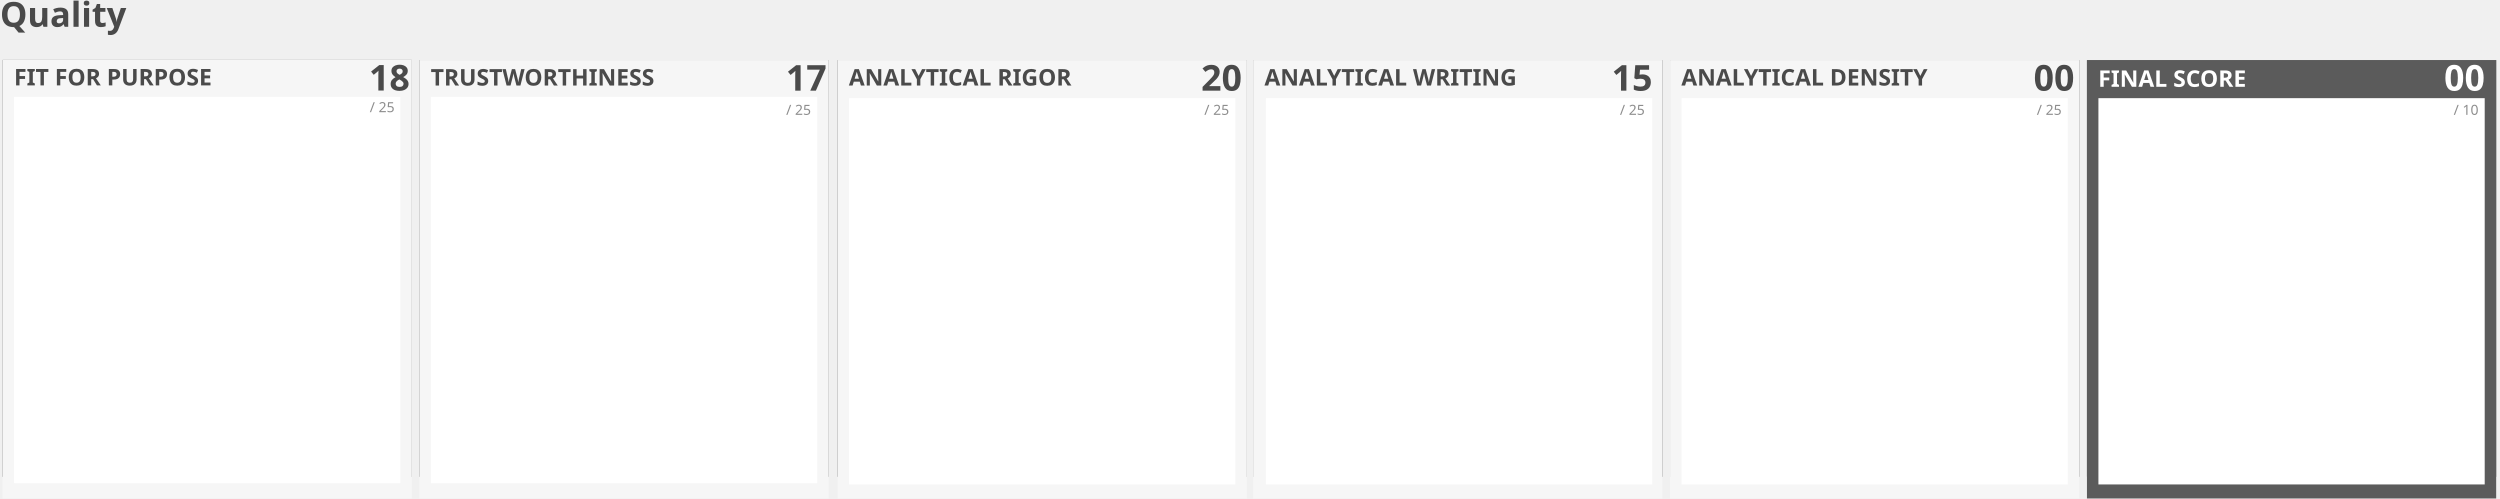
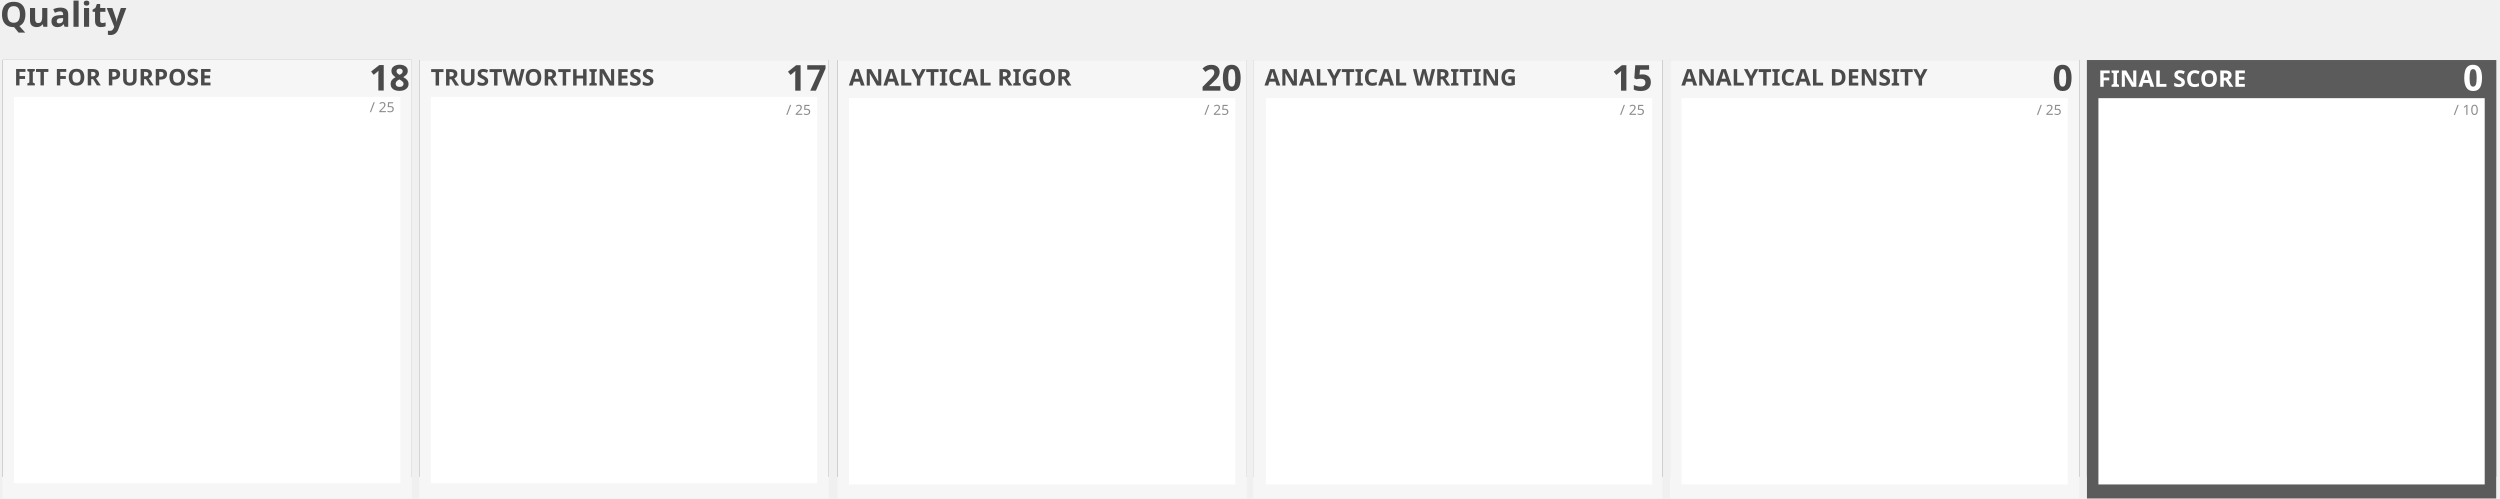
<svg xmlns="http://www.w3.org/2000/svg" width="1961px" height="391px" viewBox="0 0 1961 391" version="1.1">
  <defs />
  <g id="quality" stroke="none" stroke-width="1" fill="none" fill-rule="evenodd">
    <text id="Quality" font-family="SourceSansPro-Bold, Source Sans Pro" font-size="27" font-weight="bold" fill="#4A4A4A">
      <tspan x="0" y="21">Quality</tspan>
    </text>
    <path d="M2.5,47.5 L2.5,373.5 L322.5,373.5 L322.5,47.5 L2.5,47.5 Z M2.5,47.5 L2.5,373.5 L322.5,373.5 L322.5,47.5 L2.5,47.5 Z M2.5,47.5 L2.5,373.5 L322.5,373.5 L322.5,47.5 L2.5,47.5 Z" id="Rectangle-11" stroke="#979797" fill="#D8D8D8" />
    <path d="M2.5,47.5 L2.5,373.5 L322.5,373.5 L322.5,47.5 L2.5,47.5 Z M2.5,47.5 L2.5,373.5 L322.5,373.5 L322.5,47.5 L2.5,47.5 Z M2.5,47.5 L2.5,373.5 L322.5,373.5 L322.5,47.5 L2.5,47.5 Z" id="Rectangle-11" stroke="#979797" fill="#D8D8D8" />
    <path d="M2,47 L323,47 L323,391 L2,391 L2,47 Z M2,47 L323,47 L323,391 L2,391 L2,47 Z M2,47 L323,47 L323,391 L2,391 L2,47 Z" id="Rectangle-11" fill="#F6F6F6" />
    <g id="quality1" transform="translate(11, 76)" fill="#FFFFFF">
      <rect id="Rectangle" x="0" y="0" width="303" height="303" />
    </g>
    <text id="FIT-FOR-PURPOSE" font-family="SourceSansPro-Bold, Source Sans Pro" font-size="18" font-weight="bold" fill="#4A4A4A">
      <tspan x="11" y="67">FIT FOR PURPOSE</tspan>
    </text>
    <text id="quality1val" font-family="SourceSansPro-Bold, Source Sans Pro" font-size="28" font-weight="bold" fill="#4A4A4A">
      <tspan x="289.432" y="71">18</tspan>
    </text>
    <text id="/-25" font-family="SourceSansPro-Regular, Source Sans Pro" font-size="11" font-weight="normal" fill="#8D8D8D">
      <tspan x="290" y="88">/ 25</tspan>
    </text>
    <g id="Group-3" transform="translate(329, 43)">
      <path d="M0.5,4.616 L0.5,330.506 L320.5,330.506 L320.5,4.616 L0.5,4.616 Z M0.5,4.616 L0.5,330.506 L320.5,330.506 L320.5,4.616 L0.5,4.616 Z M0.5,4.616 L0.5,330.506 L320.5,330.506 L320.5,4.616 L0.5,4.616 Z" id="Rectangle-11" stroke="#979797" fill="#D8D8D8" />
      <path d="M0.5,4.616 L0.5,330.506 L320.5,330.506 L320.5,4.616 L0.5,4.616 Z M0.5,4.616 L0.5,330.506 L320.5,330.506 L320.5,4.616 L0.5,4.616 Z M0.5,4.616 L0.5,330.506 L320.5,330.506 L320.5,4.616 L0.5,4.616 Z" id="Rectangle-11" stroke="#979797" fill="#D8D8D8" />
      <path d="M0,4.116 L321,4.116 L321,348 L0,348 L0,4.116 Z M0,4.116 L321,4.116 L321,348 L0,348 L0,4.116 Z M0,4.116 L321,4.116 L321,348 L0,348 L0,4.116 Z" id="Rectangle-11" fill="#F6F6F6" />
      <g id="quality2" transform="translate(9, 33)" fill="#FFFFFF">
        <rect id="Rectangle" x="0" y="0" width="303" height="303" />
      </g>
      <text id="TRUSTWORTHINESS" font-family="SourceSansPro-Bold, Source Sans Pro" font-size="18" font-weight="bold" fill="#4A4A4A">
        <tspan x="8.835" y="24.11">TRUSTWORTHINESS</tspan>
      </text>
      <text id="quality2val" font-family="SourceSansPro-Bold, Source Sans Pro" font-size="28" font-weight="bold" fill="#4A4A4A">
        <tspan x="287.432" y="28.112">17</tspan>
      </text>
      <text id="/-25" font-family="SourceSansPro-Regular, Source Sans Pro" font-size="11" font-weight="normal" fill="#8D8D8D">
        <tspan x="287.624" y="47.103">/ 25</tspan>
      </text>
    </g>
    <g id="Group-3" transform="translate(657, 43)">
      <path d="M0.5,4.616 L0.5,330.506 L320.5,330.506 L320.5,4.616 L0.5,4.616 Z M0.5,4.616 L0.5,330.506 L320.5,330.506 L320.5,4.616 L0.5,4.616 Z M0.5,4.616 L0.5,330.506 L320.5,330.506 L320.5,4.616 L0.5,4.616 Z" id="Rectangle-11" stroke="#979797" fill="#D8D8D8" />
      <path d="M0.5,4.616 L0.5,330.506 L320.5,330.506 L320.5,4.616 L0.5,4.616 Z M0.5,4.616 L0.5,330.506 L320.5,330.506 L320.5,4.616 L0.5,4.616 Z M0.5,4.616 L0.5,330.506 L320.5,330.506 L320.5,4.616 L0.5,4.616 Z" id="Rectangle-11" stroke="#979797" fill="#D8D8D8" />
      <path d="M0,4.116 L321,4.116 L321,348 L0,348 L0,4.116 Z M0,4.116 L321,4.116 L321,348 L0,348 L0,4.116 Z M0,4.116 L321,4.116 L321,348 L0,348 L0,4.116 Z" id="Rectangle-11" fill="#F6F6F6" />
      <g id="quality3" transform="translate(9, 34)" fill="#FFFFFF">
        <rect id="Rectangle" x="0" y="0" width="303" height="303" />
      </g>
      <text id="ANALYTICAL-RIGOR" font-family="SourceSansPro-Bold, Source Sans Pro" font-size="18" font-weight="bold" fill="#4A4A4A">
        <tspan x="8.835" y="24.11">ANALYTICAL RIGOR</tspan>
      </text>
      <text id="quality3val" font-family="SourceSansPro-Bold, Source Sans Pro" font-size="28" font-weight="bold" fill="#4A4A4A">
        <tspan x="285.172" y="28.112">20</tspan>
      </text>
      <text id="/-25" font-family="SourceSansPro-Regular, Source Sans Pro" font-size="11" font-weight="normal" fill="#8D8D8D">
        <tspan x="287.624" y="47.103">/ 25</tspan>
      </text>
    </g>
    <g id="Group-3" transform="translate(983, 43)">
      <path d="M0.5,4.616 L0.5,330.506 L320.5,330.506 L320.5,4.616 L0.5,4.616 Z M0.5,4.616 L0.5,330.506 L320.5,330.506 L320.5,4.616 L0.5,4.616 Z M0.5,4.616 L0.5,330.506 L320.5,330.506 L320.5,4.616 L0.5,4.616 Z" id="Rectangle-11" stroke="#979797" fill="#D8D8D8" />
      <path d="M0.5,4.616 L0.5,330.506 L320.5,330.506 L320.5,4.616 L0.5,4.616 Z M0.5,4.616 L0.5,330.506 L320.5,330.506 L320.5,4.616 L0.5,4.616 Z M0.5,4.616 L0.5,330.506 L320.5,330.506 L320.5,4.616 L0.5,4.616 Z" id="Rectangle-11" stroke="#979797" fill="#D8D8D8" />
      <path d="M0,4.116 L321,4.116 L321,348 L0,348 L0,4.116 Z M0,4.116 L321,4.116 L321,348 L0,348 L0,4.116 Z M0,4.116 L321,4.116 L321,348 L0,348 L0,4.116 Z" id="Rectangle-11" fill="#F6F6F6" />
      <g id="quality4" transform="translate(10, 34)" fill="#FFFFFF">
        <rect id="Rectangle" x="0" y="0" width="303" height="303" />
      </g>
      <text id="ANALYTICAL-WRITING" font-family="SourceSansPro-Bold, Source Sans Pro" font-size="18" font-weight="bold" fill="#4A4A4A">
        <tspan x="8.835" y="24.11">ANALYTICAL WRITING</tspan>
      </text>
      <text id="quality4val" font-family="SourceSansPro-Bold, Source Sans Pro" font-size="28" font-weight="bold" fill="#4A4A4A">
        <tspan x="281.172" y="28.112">15</tspan>
      </text>
      <text id="/-25" font-family="SourceSansPro-Regular, Source Sans Pro" font-size="11" font-weight="normal" fill="#8D8D8D">
        <tspan x="287.624" y="47.103">/ 25</tspan>
      </text>
    </g>
    <g id="Group-3" transform="translate(1310, 43)">
      <path d="M0.5,4.616 L0.5,330.506 L320.5,330.506 L320.5,4.616 L0.5,4.616 Z M0.5,4.616 L0.5,330.506 L320.5,330.506 L320.5,4.616 L0.5,4.616 Z M0.5,4.616 L0.5,330.506 L320.5,330.506 L320.5,4.616 L0.5,4.616 Z" id="Rectangle-11" stroke="#979797" fill="#D8D8D8" />
      <path d="M0.5,4.616 L0.5,330.506 L320.5,330.506 L320.5,4.616 L0.5,4.616 Z M0.5,4.616 L0.5,330.506 L320.5,330.506 L320.5,4.616 L0.5,4.616 Z M0.5,4.616 L0.5,330.506 L320.5,330.506 L320.5,4.616 L0.5,4.616 Z" id="Rectangle-11" stroke="#979797" fill="#D8D8D8" />
      <path d="M0,4.116 L321,4.116 L321,348 L0,348 L0,4.116 Z M0,4.116 L321,4.116 L321,348 L0,348 L0,4.116 Z M0,4.116 L321,4.116 L321,348 L0,348 L0,4.116 Z" id="Rectangle-11" fill="#F6F6F6" />
      <g id="quality5" transform="translate(9, 34)" fill="#FFFFFF">
        <rect id="Rectangle" x="0" y="0" width="303" height="303" />
      </g>
      <text id="ANALYTICAL-DENSITY" font-family="SourceSansPro-Bold, Source Sans Pro" font-size="18" font-weight="bold" fill="#4A4A4A">
        <tspan x="8.835" y="24.11">ANALYTICAL DENSITY</tspan>
      </text>
      <text id="quality5val" font-family="SourceSansPro-Bold, Source Sans Pro" font-size="28" font-weight="bold" fill="#4A4A4A">
-         <tspan x="285.172" y="28.112">00</tspan>
+         <tspan x="299.956" y="28.112">0</tspan>
      </text>
      <text id="/-25" font-family="SourceSansPro-Regular, Source Sans Pro" font-size="11" font-weight="normal" fill="#8D8D8D">
        <tspan x="287.624" y="47.103">/ 25</tspan>
      </text>
    </g>
    <g id="Group-3" transform="translate(1637, 43)">
      <path d="M0.5,4.616 L0.5,330.506 L320.5,330.506 L320.5,4.616 L0.5,4.616 Z M0.5,4.616 L0.5,330.506 L320.5,330.506 L320.5,4.616 L0.5,4.616 Z M0.5,4.616 L0.5,330.506 L320.5,330.506 L320.5,4.616 L0.5,4.616 Z" id="Rectangle-11" stroke="#979797" fill="#D8D8D8" />
      <path d="M0.5,4.616 L0.5,330.506 L320.5,330.506 L320.5,4.616 L0.5,4.616 Z M0.5,4.616 L0.5,330.506 L320.5,330.506 L320.5,4.616 L0.5,4.616 Z M0.5,4.616 L0.5,330.506 L320.5,330.506 L320.5,4.616 L0.5,4.616 Z" id="Rectangle-11" stroke="#979797" fill="#D8D8D8" />
      <path d="M0,4.116 L321,4.116 L321,348 L0,348 L0,4.116 Z M0,4.116 L321,4.116 L321,348 L0,348 L0,4.116 Z M0,4.116 L321,4.116 L321,348 L0,348 L0,4.116 Z" id="Rectangle-11" fill="#5B5B5B" />
      <g id="quality6" transform="translate(9, 34)" fill="#FFFFFF">
        <rect id="Rectangle" x="0" y="0" width="303" height="303" />
      </g>
      <text id="FINAL-SCORE" font-family="SourceSansPro-Bold, Source Sans Pro" font-size="18" font-weight="bold" fill="#FFFFFF">
        <tspan x="8.835" y="25.11">FINAL SCORE</tspan>
      </text>
      <text id="quality6val" font-family="SourceSansPro-Bold, Source Sans Pro" font-size="28" font-weight="bold" fill="#FFFFFF">
-         <tspan x="280.147" y="28.111">00</tspan>
+         <tspan x="294.931" y="28.111">0</tspan>
      </text>
      <text id="/-10" font-family="SourceSansPro-Regular, Source Sans Pro" font-size="11" font-weight="normal" fill="#8D8D8D">
        <tspan x="287.624" y="47.103">/ 10</tspan>
      </text>
    </g>
  </g>
</svg>
